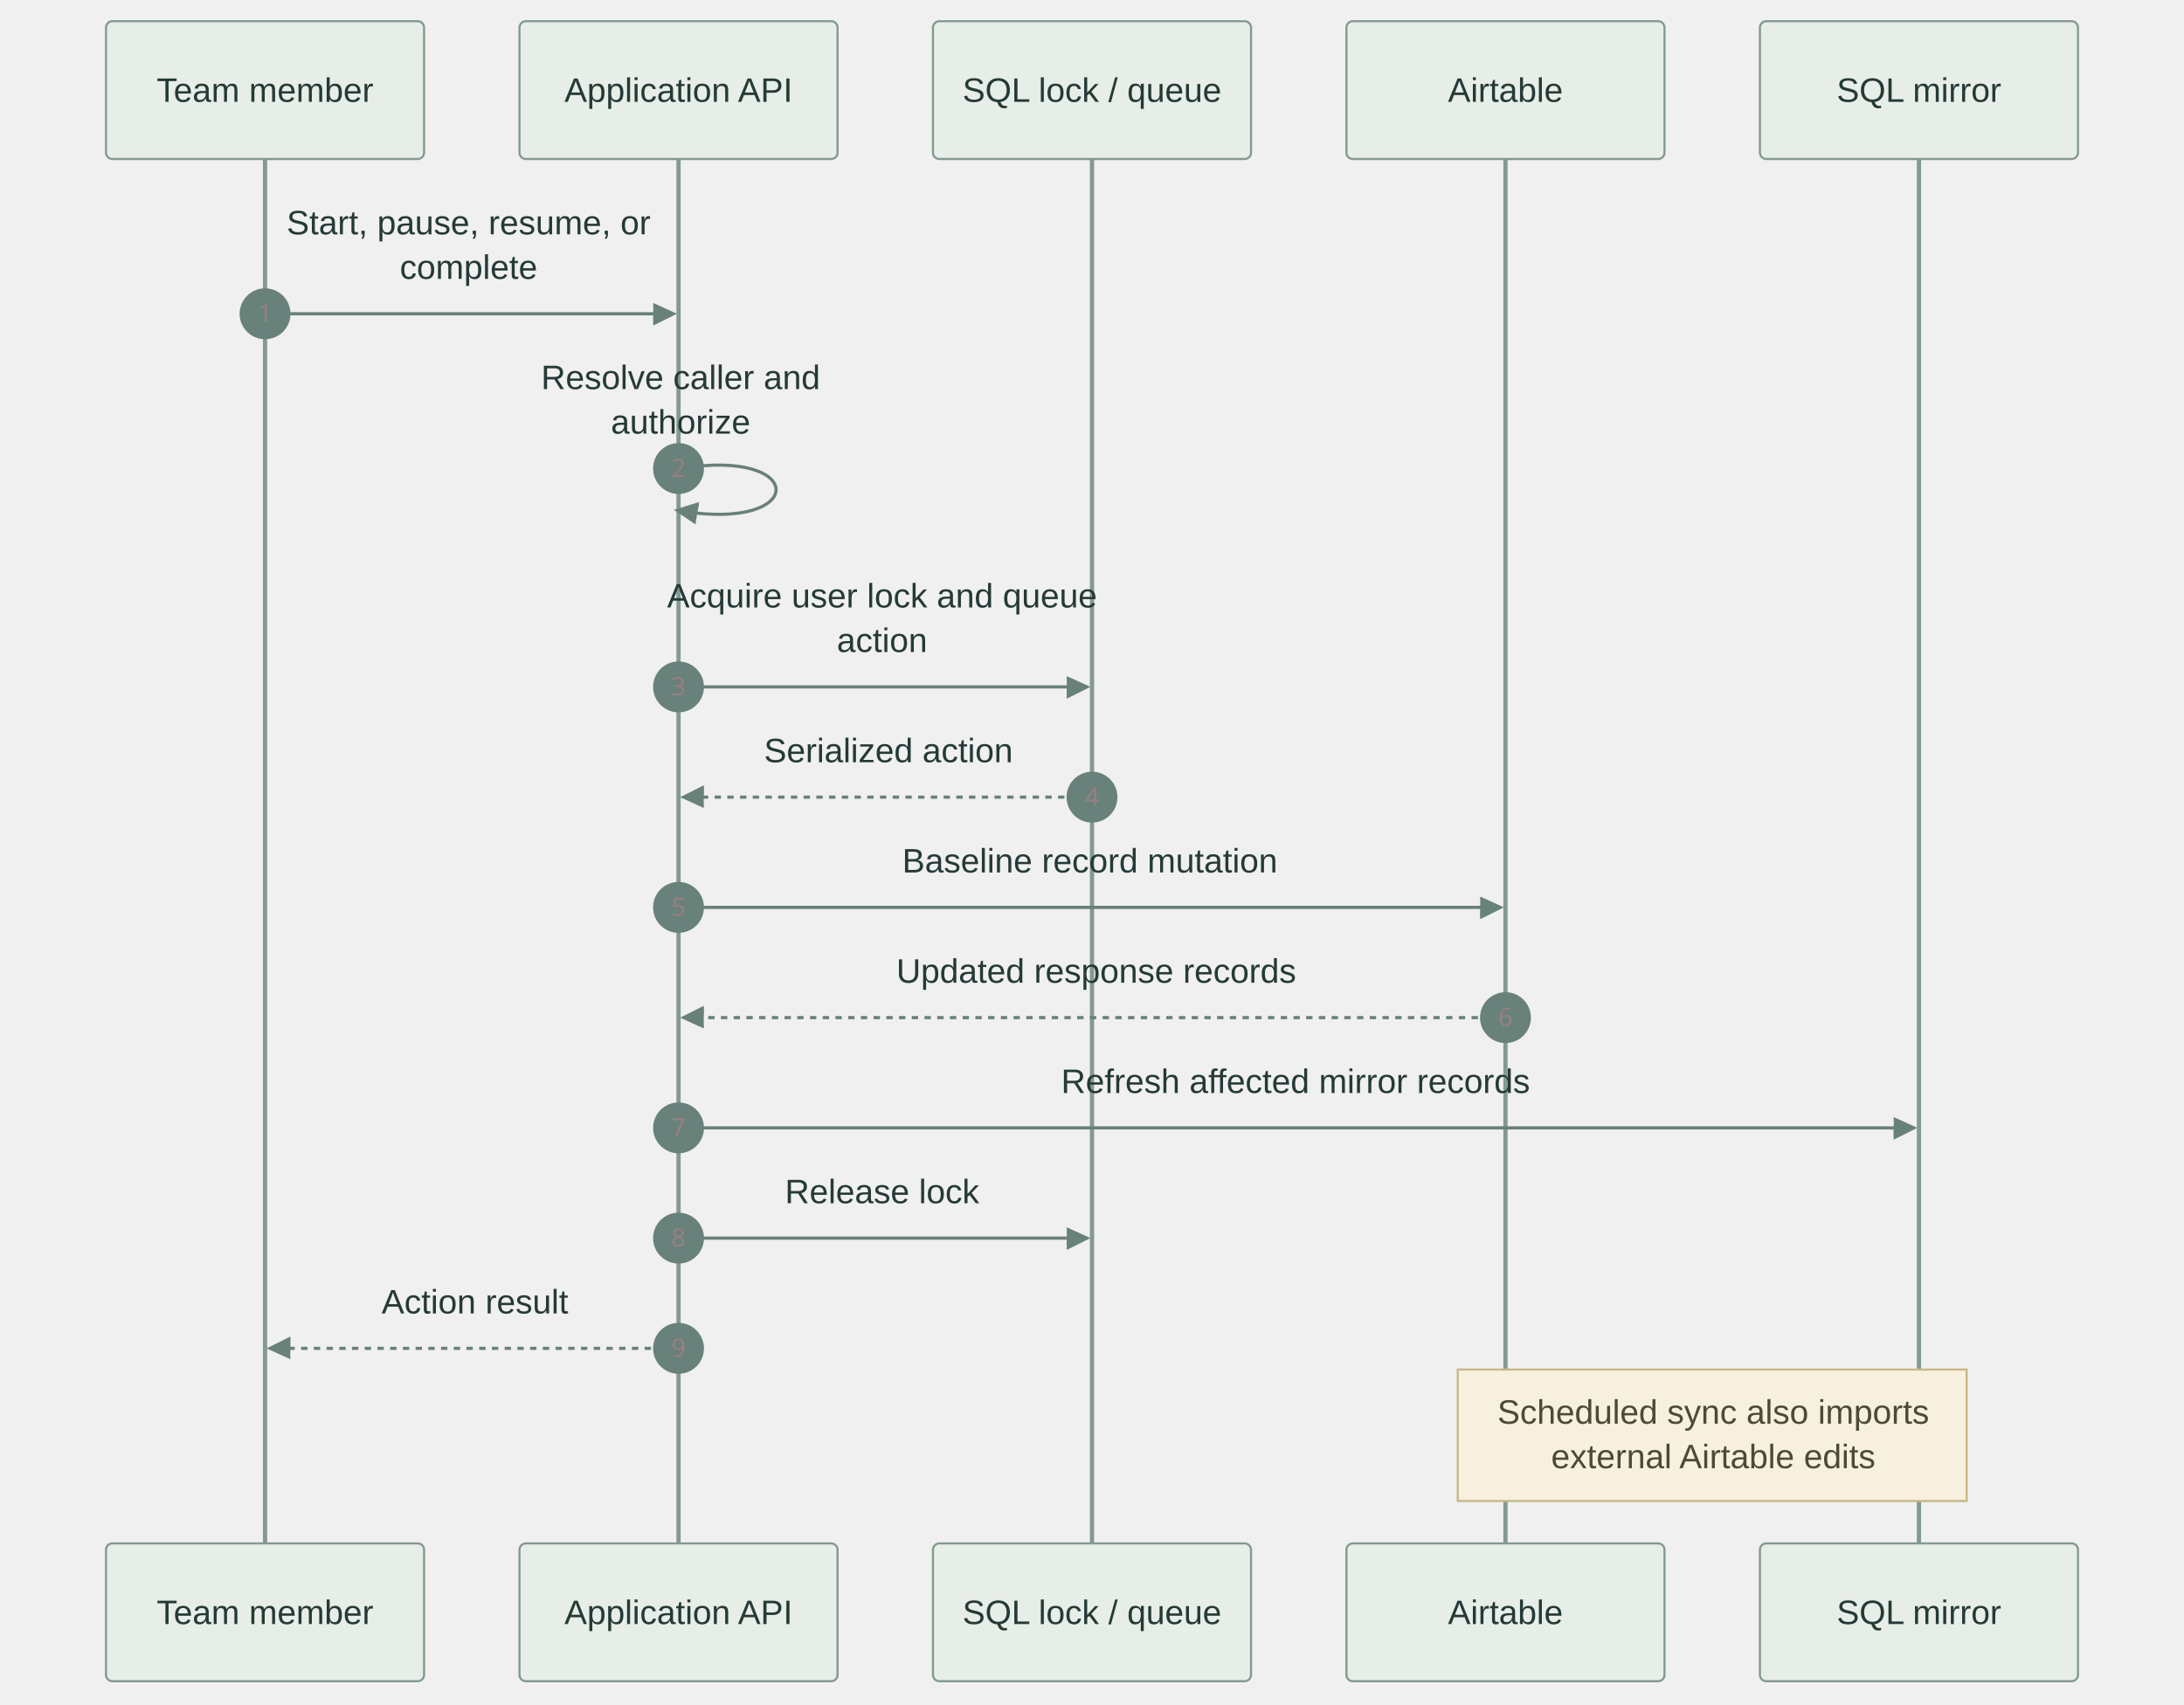
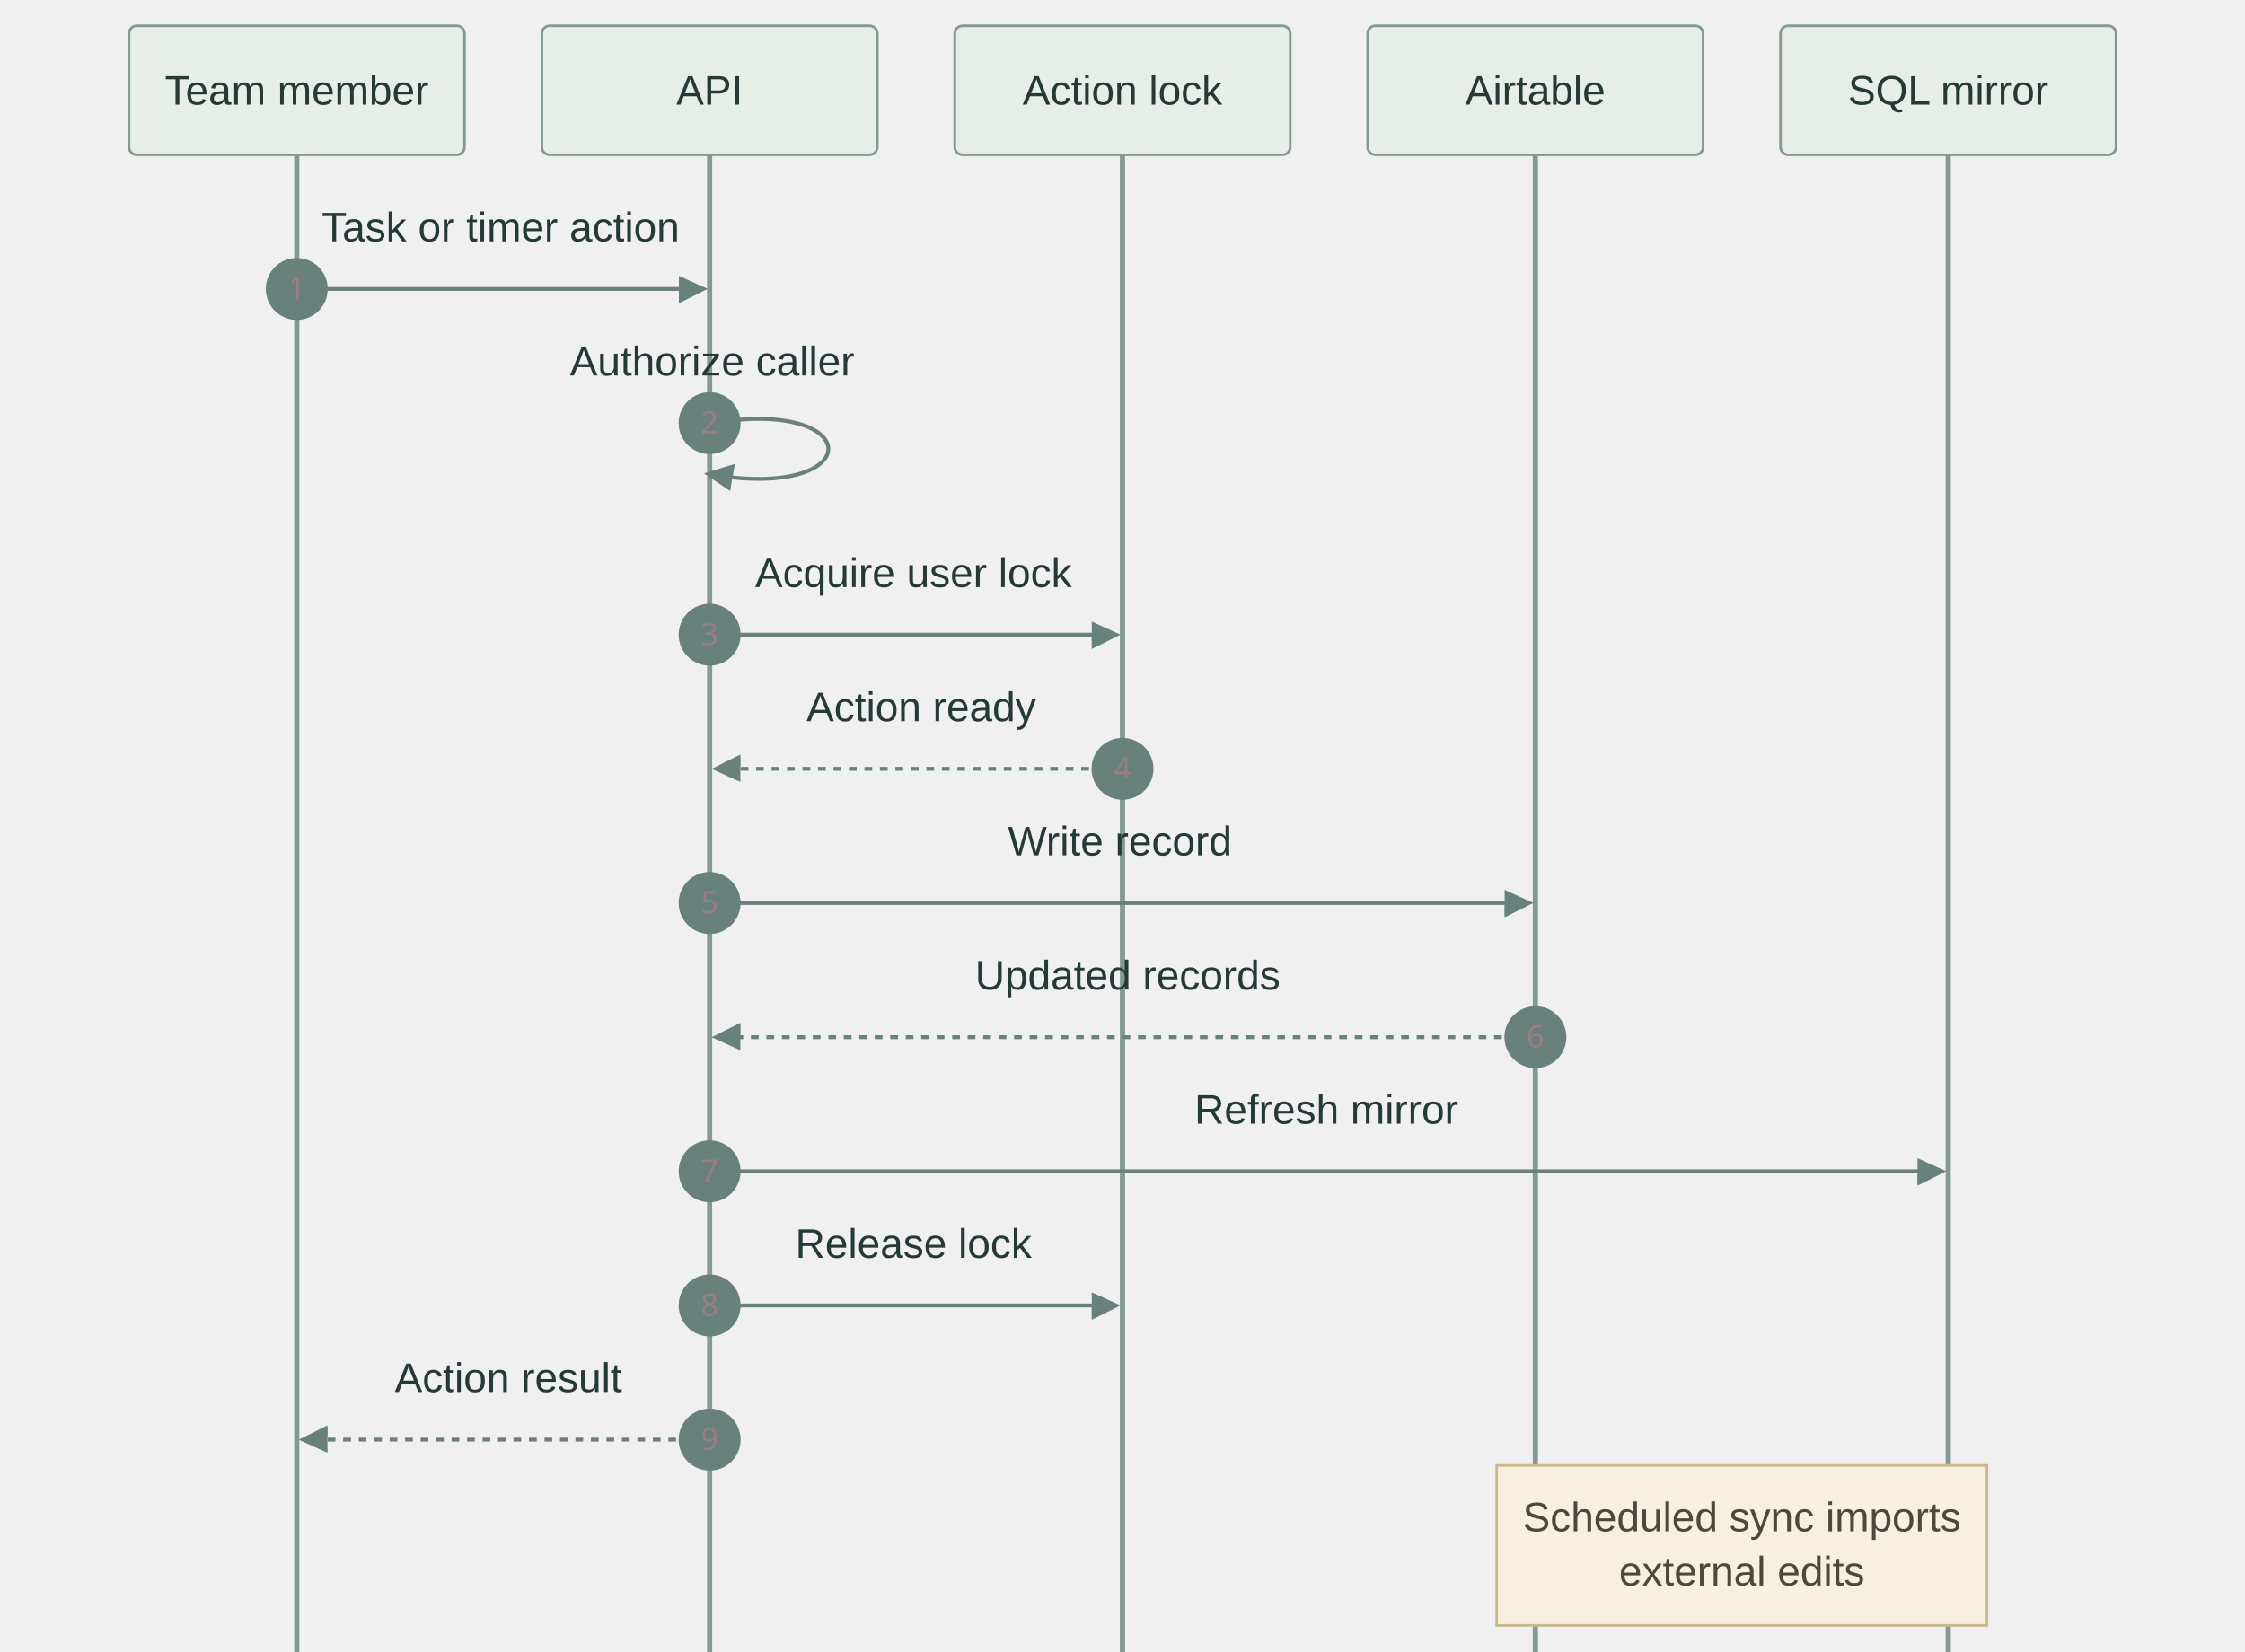
- <svg xmlns="http://www.w3.org/2000/svg" id="my-svg" width="1030" height="804" viewBox="-50 -10 1030 804" role="graphics-document document" aria-roledescription="sequence" style="background-color: transparent;">
+ <svg xmlns="http://www.w3.org/2000/svg" id="my-svg" width="870" height="640" viewBox="-50 -10 870 640" role="graphics-document document" aria-roledescription="sequence" style="background-color: transparent;">
  <g>
-     <rect x="780" y="718" fill="#eaeaea" stroke="#666" width="150" height="65" name="DB" rx="3" ry="3" class="actor actor-bottom" />
-     <text x="855" y="750.5" dominant-baseline="central" alignment-baseline="central" class="actor actor-box" style="text-anchor: middle; font-size: 16px; font-weight: 400; font-family: &quot;Segoe UI&quot;, Arial, sans-serif;">
-       <tspan x="855" dy="0">SQL mirror</tspan>
-     </text>
-   </g>
-   <g>
-     <rect x="585" y="718" fill="#eaeaea" stroke="#666" width="150" height="65" name="AT" rx="3" ry="3" class="actor actor-bottom" />
-     <text x="660" y="750.5" dominant-baseline="central" alignment-baseline="central" class="actor actor-box" style="text-anchor: middle; font-size: 16px; font-weight: 400; font-family: &quot;Segoe UI&quot;, Arial, sans-serif;">
-       <tspan x="660" dy="0">Airtable</tspan>
-     </text>
-   </g>
-   <g>
-     <rect x="390" y="718" fill="#eaeaea" stroke="#666" width="150" height="65" name="Lock" rx="3" ry="3" class="actor actor-bottom" />
-     <text x="465" y="750.5" dominant-baseline="central" alignment-baseline="central" class="actor actor-box" style="text-anchor: middle; font-size: 16px; font-weight: 400; font-family: &quot;Segoe UI&quot;, Arial, sans-serif;">
-       <tspan x="465" dy="0">SQL lock / queue</tspan>
-     </text>
-   </g>
-   <g>
-     <rect x="195" y="718" fill="#eaeaea" stroke="#666" width="150" height="65" name="API" rx="3" ry="3" class="actor actor-bottom" />
-     <text x="270" y="750.5" dominant-baseline="central" alignment-baseline="central" class="actor actor-box" style="text-anchor: middle; font-size: 16px; font-weight: 400; font-family: &quot;Segoe UI&quot;, Arial, sans-serif;">
-       <tspan x="270" dy="0">Application API</tspan>
-     </text>
-   </g>
-   <g>
-     <rect x="0" y="718" fill="#eaeaea" stroke="#666" width="150" height="65" name="User" rx="3" ry="3" class="actor actor-bottom" />
-     <text x="75" y="750.5" dominant-baseline="central" alignment-baseline="central" class="actor actor-box" style="text-anchor: middle; font-size: 16px; font-weight: 400; font-family: &quot;Segoe UI&quot;, Arial, sans-serif;">
-       <tspan x="75" dy="0">Team member</tspan>
-     </text>
-   </g>
-   <g>
-     <line id="actor4" x1="855" y1="65" x2="855" y2="718" class="actor-line 200" stroke-width="0.5px" stroke="#999" name="DB" data-et="life-line" data-id="DB" />
+     <line id="actor4" x1="705" y1="50" x2="705" y2="2000" class="actor-line 200" stroke-width="0.5px" stroke="#999" name="DB" data-et="life-line" data-id="DB" />
    <g id="root-4" data-et="participant" data-type="participant" data-id="DB">
-       <rect x="780" y="0" fill="#eaeaea" stroke="#666" width="150" height="65" name="DB" rx="3" ry="3" class="actor actor-top" />
-       <text x="855" y="32.5" dominant-baseline="central" alignment-baseline="central" class="actor actor-box" style="text-anchor: middle; font-size: 16px; font-weight: 400; font-family: &quot;Segoe UI&quot;, Arial, sans-serif;">
-         <tspan x="855" dy="0">SQL mirror</tspan>
+       <rect x="640" y="0" fill="#eaeaea" stroke="#666" width="130" height="50" name="DB" rx="3" ry="3" class="actor actor-top" />
+       <text x="705" y="25" dominant-baseline="central" alignment-baseline="central" class="actor actor-box" style="text-anchor: middle; font-size: 16px; font-weight: 400; font-family: &quot;Segoe UI&quot;, Arial, sans-serif;">
+         <tspan x="705" dy="0">SQL mirror</tspan>
      </text>
    </g>
  </g>
  <g>
-     <line id="actor3" x1="660" y1="65" x2="660" y2="718" class="actor-line 200" stroke-width="0.5px" stroke="#999" name="AT" data-et="life-line" data-id="AT" />
+     <line id="actor3" x1="545" y1="50" x2="545" y2="2000" class="actor-line 200" stroke-width="0.5px" stroke="#999" name="AT" data-et="life-line" data-id="AT" />
    <g id="root-3" data-et="participant" data-type="participant" data-id="AT">
-       <rect x="585" y="0" fill="#eaeaea" stroke="#666" width="150" height="65" name="AT" rx="3" ry="3" class="actor actor-top" />
-       <text x="660" y="32.5" dominant-baseline="central" alignment-baseline="central" class="actor actor-box" style="text-anchor: middle; font-size: 16px; font-weight: 400; font-family: &quot;Segoe UI&quot;, Arial, sans-serif;">
-         <tspan x="660" dy="0">Airtable</tspan>
+       <rect x="480" y="0" fill="#eaeaea" stroke="#666" width="130" height="50" name="AT" rx="3" ry="3" class="actor actor-top" />
+       <text x="545" y="25" dominant-baseline="central" alignment-baseline="central" class="actor actor-box" style="text-anchor: middle; font-size: 16px; font-weight: 400; font-family: &quot;Segoe UI&quot;, Arial, sans-serif;">
+         <tspan x="545" dy="0">Airtable</tspan>
      </text>
    </g>
  </g>
  <g>
-     <line id="actor2" x1="465" y1="65" x2="465" y2="718" class="actor-line 200" stroke-width="0.5px" stroke="#999" name="Lock" data-et="life-line" data-id="Lock" />
+     <line id="actor2" x1="385" y1="50" x2="385" y2="2000" class="actor-line 200" stroke-width="0.5px" stroke="#999" name="Lock" data-et="life-line" data-id="Lock" />
    <g id="root-2" data-et="participant" data-type="participant" data-id="Lock">
-       <rect x="390" y="0" fill="#eaeaea" stroke="#666" width="150" height="65" name="Lock" rx="3" ry="3" class="actor actor-top" />
-       <text x="465" y="32.5" dominant-baseline="central" alignment-baseline="central" class="actor actor-box" style="text-anchor: middle; font-size: 16px; font-weight: 400; font-family: &quot;Segoe UI&quot;, Arial, sans-serif;">
-         <tspan x="465" dy="0">SQL lock / queue</tspan>
+       <rect x="320" y="0" fill="#eaeaea" stroke="#666" width="130" height="50" name="Lock" rx="3" ry="3" class="actor actor-top" />
+       <text x="385" y="25" dominant-baseline="central" alignment-baseline="central" class="actor actor-box" style="text-anchor: middle; font-size: 16px; font-weight: 400; font-family: &quot;Segoe UI&quot;, Arial, sans-serif;">
+         <tspan x="385" dy="0">Action lock</tspan>
      </text>
    </g>
  </g>
  <g>
-     <line id="actor1" x1="270" y1="65" x2="270" y2="718" class="actor-line 200" stroke-width="0.5px" stroke="#999" name="API" data-et="life-line" data-id="API" />
+     <line id="actor1" x1="225" y1="50" x2="225" y2="2000" class="actor-line 200" stroke-width="0.5px" stroke="#999" name="API" data-et="life-line" data-id="API" />
    <g id="root-1" data-et="participant" data-type="participant" data-id="API">
-       <rect x="195" y="0" fill="#eaeaea" stroke="#666" width="150" height="65" name="API" rx="3" ry="3" class="actor actor-top" />
-       <text x="270" y="32.5" dominant-baseline="central" alignment-baseline="central" class="actor actor-box" style="text-anchor: middle; font-size: 16px; font-weight: 400; font-family: &quot;Segoe UI&quot;, Arial, sans-serif;">
-         <tspan x="270" dy="0">Application API</tspan>
+       <rect x="160" y="0" fill="#eaeaea" stroke="#666" width="130" height="50" name="API" rx="3" ry="3" class="actor actor-top" />
+       <text x="225" y="25" dominant-baseline="central" alignment-baseline="central" class="actor actor-box" style="text-anchor: middle; font-size: 16px; font-weight: 400; font-family: &quot;Segoe UI&quot;, Arial, sans-serif;">
+         <tspan x="225" dy="0">API</tspan>
      </text>
    </g>
  </g>
  <g>
-     <line id="actor0" x1="75" y1="65" x2="75" y2="718" class="actor-line 200" stroke-width="0.5px" stroke="#999" name="User" data-et="life-line" data-id="User" />
+     <line id="actor0" x1="65" y1="50" x2="65" y2="2000" class="actor-line 200" stroke-width="0.5px" stroke="#999" name="User" data-et="life-line" data-id="User" />
    <g id="root-0" data-et="participant" data-type="participant" data-id="User">
-       <rect x="0" y="0" fill="#eaeaea" stroke="#666" width="150" height="65" name="User" rx="3" ry="3" class="actor actor-top" />
-       <text x="75" y="32.5" dominant-baseline="central" alignment-baseline="central" class="actor actor-box" style="text-anchor: middle; font-size: 16px; font-weight: 400; font-family: &quot;Segoe UI&quot;, Arial, sans-serif;">
-         <tspan x="75" dy="0">Team member</tspan>
+       <rect x="0" y="0" fill="#eaeaea" stroke="#666" width="130" height="50" name="User" rx="3" ry="3" class="actor actor-top" />
+       <text x="65" y="25" dominant-baseline="central" alignment-baseline="central" class="actor actor-box" style="text-anchor: middle; font-size: 16px; font-weight: 400; font-family: &quot;Segoe UI&quot;, Arial, sans-serif;">
+         <tspan x="65" dy="0">Team member</tspan>
      </text>
    </g>
  </g>
  <style>#my-svg{font-family:Segoe UI,Arial,sans-serif;font-size:16px;fill:#253a37;}@keyframes edge-animation-frame{from{stroke-dashoffset:0;}}@keyframes dash{to{stroke-dashoffset:0;}}#my-svg .edge-animation-slow{stroke-dasharray:9,5!important;stroke-dashoffset:900;animation:dash 50s linear infinite;stroke-linecap:round;}#my-svg .edge-animation-fast{stroke-dasharray:9,5!important;stroke-dashoffset:900;animation:dash 20s linear infinite;stroke-linecap:round;}#my-svg .error-icon{fill:#ffffff;}#my-svg .error-text{fill:#000000;stroke:#000000;}#my-svg .edge-thickness-normal{stroke-width:1px;}#my-svg .edge-thickness-thick{stroke-width:3.5px;}#my-svg .edge-pattern-solid{stroke-dasharray:0;}#my-svg .edge-thickness-invisible{stroke-width:0;fill:none;}#my-svg .edge-pattern-dashed{stroke-dasharray:3;}#my-svg .edge-pattern-dotted{stroke-dasharray:2;}#my-svg .marker{fill:#68817a;stroke:#68817a;}#my-svg .marker.cross{stroke:#68817a;}#my-svg svg{font-family:Segoe UI,Arial,sans-serif;font-size:16px;}#my-svg p{margin:0;}#my-svg .actor{stroke:#839991;fill:#e7eee7;stroke-width:1;}#my-svg rect.actor.outer-path[data-look="neo"]{filter:drop-shadow( 1px 2px 2px rgba(185,185,185,1));}#my-svg rect.note[data-look="neo"]{stroke:#c9b888;fill:#f8f0de;filter:drop-shadow( 1px 2px 2px rgba(185,185,185,1));}#my-svg text.actor&gt;tspan{fill:#253a37;stroke:none;}#my-svg .actor-line{stroke:#839991;}#my-svg .innerArc{stroke-width:1.5;stroke-dasharray:none;}#my-svg .messageLine0{stroke-width:1.5;stroke-dasharray:none;stroke:#68817a;}#my-svg .messageLine1{stroke-width:1.5;stroke-dasharray:2,2;stroke:#68817a;}#my-svg [id$="-arrowhead"] path{fill:#68817a;stroke:#68817a;}#my-svg .sequenceNumber{fill:#977e85;}#my-svg [id$="-sequencenumber"]{fill:#68817a;}#my-svg [id$="-crosshead"] path{fill:#68817a;stroke:#68817a;}#my-svg .messageText{fill:#253a37;stroke:none;}#my-svg .labelBox{stroke:#839991;fill:#e7eee7;filter:none;}#my-svg .labelText,#my-svg .labelText&gt;tspan{fill:#253a37;stroke:none;}#my-svg .loopText,#my-svg .loopText&gt;tspan{fill:#253a37;stroke:none;}#my-svg .sectionTitle,#my-svg .sectionTitle&gt;tspan{fill:#253a37;stroke:none;}#my-svg .loopLine{stroke-width:2px;stroke-dasharray:2,2;stroke:#839991;fill:#839991;}#my-svg .note{stroke:#c9b888;fill:#f8f0de;}#my-svg .noteText,#my-svg .noteText&gt;tspan{fill:#4d4938;stroke:none;font-weight:normal;}#my-svg .activation0{fill:#f8f0de;stroke:hsl(41.538, 65%, 82.157%);}#my-svg .activation1{fill:#f8f0de;stroke:hsl(41.538, 65%, 82.157%);}#my-svg .activation2{fill:#f8f0de;stroke:hsl(41.538, 65%, 82.157%);}#my-svg .actorPopupMenu{position:absolute;}#my-svg .actorPopupMenuPanel{position:absolute;fill:#e7eee7;box-shadow:0px 8px 16px 0px rgba(0,0,0,0.2);filter:drop-shadow(3px 5px 2px rgb(0 0 0 / 0.4));}#my-svg .actor-man circle,#my-svg line{fill:#e7eee7;stroke-width:2px;}#my-svg g rect.rect{filter:drop-shadow( 1px 2px 2px rgba(185,185,185,1));stroke:#839991;}#my-svg .node .neo-node{stroke:#839991;}#my-svg [data-look="neo"].node rect,#my-svg [data-look="neo"].cluster rect,#my-svg [data-look="neo"].node polygon{stroke:url(#my-svg-gradient);filter:drop-shadow( 1px 2px 2px rgba(185,185,185,1));}#my-svg [data-look="neo"].swimlane.cluster rect{filter:none;}#my-svg [data-look="neo"].node path{stroke:url(#my-svg-gradient);stroke-width:1px;}#my-svg [data-look="neo"].node .outer-path{filter:drop-shadow( 1px 2px 2px rgba(185,185,185,1));}#my-svg [data-look="neo"].node .neo-line path{stroke:#839991;filter:none;}#my-svg [data-look="neo"].node circle{stroke:url(#my-svg-gradient);filter:drop-shadow( 1px 2px 2px rgba(185,185,185,1));}#my-svg [data-look="neo"].node circle .state-start{fill:#000000;}#my-svg [data-look="neo"].icon-shape .icon{fill:url(#my-svg-gradient);filter:drop-shadow( 1px 2px 2px rgba(185,185,185,1));}#my-svg [data-look="neo"].icon-shape .icon-neo path{stroke:url(#my-svg-gradient);filter:drop-shadow( 1px 2px 2px rgba(185,185,185,1));}#my-svg :root{--mermaid-font-family:Segoe UI,Arial,sans-serif;}</style>
  <g />
  <defs>
    <symbol id="my-svg-computer" width="24" height="24">
      <path transform="scale(.5)" d="M2 2v13h20v-13h-20zm18 11h-16v-9h16v9zm-10.228 6l.466-1h3.524l.467 1h-4.457zm14.228 3h-24l2-6h2.104l-1.33 4h18.45l-1.297-4h2.073l2 6zm-5-10h-14v-7h14v7z" />
    </symbol>
  </defs>
  <defs>
    <symbol id="my-svg-database" fill-rule="evenodd" clip-rule="evenodd">
      <path transform="scale(.5)" d="M12.258.001l.256.004.255.005.253.008.251.01.249.012.247.015.246.016.242.019.241.02.239.023.236.024.233.027.231.028.229.031.225.032.223.034.22.036.217.038.214.04.211.041.208.043.205.045.201.046.198.048.194.05.191.051.187.053.183.054.18.056.175.057.172.059.168.06.163.061.16.063.155.064.15.066.074.033.073.033.071.034.07.034.069.035.068.035.067.035.066.035.064.036.064.036.062.036.06.036.06.037.058.037.058.037.055.038.055.038.053.038.052.038.051.039.05.039.048.039.047.039.045.04.044.04.043.04.041.04.04.041.039.041.037.041.036.041.034.041.033.042.032.042.03.042.029.042.027.042.026.043.024.043.023.043.021.043.02.043.018.044.017.043.015.044.013.044.012.044.011.045.009.044.007.045.006.045.004.045.002.045.001.045v17l-.001.045-.002.045-.004.045-.006.045-.007.045-.009.044-.011.045-.012.044-.013.044-.015.044-.017.043-.018.044-.02.043-.021.043-.023.043-.024.043-.026.043-.027.042-.029.042-.03.042-.032.042-.033.042-.034.041-.036.041-.037.041-.039.041-.04.041-.041.04-.043.04-.044.04-.045.04-.047.039-.048.039-.05.039-.051.039-.052.038-.053.038-.055.038-.055.038-.058.037-.058.037-.06.037-.06.036-.062.036-.064.036-.064.036-.066.035-.067.035-.068.035-.069.035-.07.034-.071.034-.073.033-.074.033-.15.066-.155.064-.16.063-.163.061-.168.06-.172.059-.175.057-.18.056-.183.054-.187.053-.191.051-.194.05-.198.048-.201.046-.205.045-.208.043-.211.041-.214.04-.217.038-.22.036-.223.034-.225.032-.229.031-.231.028-.233.027-.236.024-.239.023-.241.02-.242.019-.246.016-.247.015-.249.012-.251.01-.253.008-.255.005-.256.004-.258.001-.258-.001-.256-.004-.255-.005-.253-.008-.251-.01-.249-.012-.247-.015-.245-.016-.243-.019-.241-.02-.238-.023-.236-.024-.234-.027-.231-.028-.228-.031-.226-.032-.223-.034-.22-.036-.217-.038-.214-.04-.211-.041-.208-.043-.204-.045-.201-.046-.198-.048-.195-.05-.19-.051-.187-.053-.184-.054-.179-.056-.176-.057-.172-.059-.167-.06-.164-.061-.159-.063-.155-.064-.151-.066-.074-.033-.072-.033-.072-.034-.07-.034-.069-.035-.068-.035-.067-.035-.066-.035-.064-.036-.063-.036-.062-.036-.061-.036-.06-.037-.058-.037-.057-.037-.056-.038-.055-.038-.053-.038-.052-.038-.051-.039-.049-.039-.049-.039-.046-.039-.046-.04-.044-.04-.043-.04-.041-.04-.04-.041-.039-.041-.037-.041-.036-.041-.034-.041-.033-.042-.032-.042-.03-.042-.029-.042-.027-.042-.026-.043-.024-.043-.023-.043-.021-.043-.02-.043-.018-.044-.017-.043-.015-.044-.013-.044-.012-.044-.011-.045-.009-.044-.007-.045-.006-.045-.004-.045-.002-.045-.001-.045v-17l.001-.045.002-.045.004-.045.006-.045.007-.045.009-.044.011-.045.012-.044.013-.044.015-.044.017-.043.018-.044.02-.043.021-.043.023-.043.024-.043.026-.043.027-.042.029-.042.03-.042.032-.042.033-.042.034-.041.036-.041.037-.041.039-.041.04-.041.041-.04.043-.04.044-.04.046-.04.046-.039.049-.039.049-.039.051-.039.052-.038.053-.038.055-.038.056-.038.057-.037.058-.037.06-.037.061-.036.062-.036.063-.036.064-.036.066-.035.067-.035.068-.035.069-.035.07-.034.072-.034.072-.033.074-.033.151-.066.155-.064.159-.063.164-.061.167-.06.172-.059.176-.057.179-.056.184-.054.187-.053.19-.051.195-.05.198-.048.201-.046.204-.045.208-.043.211-.041.214-.04.217-.038.22-.036.223-.034.226-.032.228-.031.231-.028.234-.027.236-.024.238-.023.241-.02.243-.019.245-.016.247-.015.249-.012.251-.01.253-.008.255-.005.256-.004.258-.001.258.001zm-9.258 20.499v.01l.001.021.003.021.004.022.005.021.006.022.007.022.009.023.01.022.011.023.012.023.013.023.015.023.016.024.017.023.018.024.019.024.021.024.022.025.023.024.024.025.052.049.056.05.061.051.066.051.07.051.075.051.079.052.084.052.088.052.092.052.097.052.102.051.105.052.11.052.114.051.119.051.123.051.127.05.131.05.135.05.139.048.144.049.147.047.152.047.155.047.16.045.163.045.167.043.171.043.176.041.178.041.183.039.187.039.19.037.194.035.197.035.202.033.204.031.209.03.212.029.216.027.219.025.222.024.226.021.23.02.233.018.236.016.24.015.243.012.246.01.249.008.253.005.256.004.259.001.26-.001.257-.004.254-.005.25-.008.247-.011.244-.012.241-.014.237-.016.233-.018.231-.021.226-.021.224-.024.22-.026.216-.027.212-.028.21-.031.205-.031.202-.034.198-.034.194-.036.191-.037.187-.039.183-.04.179-.04.175-.042.172-.043.168-.044.163-.045.16-.046.155-.046.152-.047.148-.048.143-.049.139-.049.136-.05.131-.05.126-.05.123-.051.118-.052.114-.051.11-.052.106-.052.101-.052.096-.052.092-.052.088-.053.083-.051.079-.052.074-.052.07-.051.065-.051.06-.051.056-.05.051-.05.023-.024.023-.025.021-.024.02-.024.019-.024.018-.024.017-.024.015-.023.014-.024.013-.023.012-.023.01-.023.01-.022.008-.022.006-.022.006-.022.004-.022.004-.021.001-.021.001-.021v-4.127l-.077.055-.08.053-.083.054-.085.053-.087.052-.09.052-.093.051-.095.05-.097.05-.1.049-.102.049-.105.048-.106.047-.109.047-.111.046-.114.045-.115.045-.118.044-.12.043-.122.042-.124.042-.126.041-.128.04-.13.04-.132.038-.134.038-.135.037-.138.037-.139.035-.142.035-.143.034-.144.033-.147.032-.148.031-.15.03-.151.03-.153.029-.154.027-.156.027-.158.026-.159.025-.161.024-.162.023-.163.022-.165.021-.166.02-.167.019-.169.018-.169.017-.171.016-.173.015-.173.014-.175.013-.175.012-.177.011-.178.01-.179.008-.179.008-.181.006-.182.005-.182.004-.184.003-.184.002h-.37l-.184-.002-.184-.003-.182-.004-.182-.005-.181-.006-.179-.008-.179-.008-.178-.01-.176-.011-.176-.012-.175-.013-.173-.014-.172-.015-.171-.016-.17-.017-.169-.018-.167-.019-.166-.02-.165-.021-.163-.022-.162-.023-.161-.024-.159-.025-.157-.026-.156-.027-.155-.027-.153-.029-.151-.03-.15-.03-.148-.031-.146-.032-.145-.033-.143-.034-.141-.035-.14-.035-.137-.037-.136-.037-.134-.038-.132-.038-.13-.04-.128-.04-.126-.041-.124-.042-.122-.042-.12-.044-.117-.043-.116-.045-.113-.045-.112-.046-.109-.047-.106-.047-.105-.048-.102-.049-.1-.049-.097-.05-.095-.05-.093-.052-.09-.051-.087-.052-.085-.053-.083-.054-.08-.054-.077-.054v4.127zm0-5.654v.011l.001.021.003.021.004.021.005.022.006.022.007.022.009.022.01.022.011.023.012.023.013.023.015.024.016.023.017.024.018.024.019.024.021.024.022.024.023.025.024.024.052.05.056.05.061.05.066.051.07.051.075.052.079.051.084.052.088.052.092.052.097.052.102.052.105.052.11.051.114.051.119.052.123.05.127.051.131.05.135.049.139.049.144.048.147.048.152.047.155.046.16.045.163.045.167.044.171.042.176.042.178.04.183.04.187.038.19.037.194.036.197.034.202.033.204.032.209.03.212.028.216.027.219.025.222.024.226.022.23.02.233.018.236.016.24.014.243.012.246.01.249.008.253.006.256.003.259.001.26-.001.257-.003.254-.006.25-.008.247-.01.244-.012.241-.015.237-.016.233-.018.231-.02.226-.022.224-.024.22-.025.216-.027.212-.029.21-.03.205-.032.202-.033.198-.035.194-.036.191-.037.187-.039.183-.039.179-.041.175-.042.172-.043.168-.044.163-.045.16-.045.155-.047.152-.047.148-.048.143-.048.139-.05.136-.049.131-.05.126-.051.123-.051.118-.051.114-.052.11-.052.106-.052.101-.052.096-.052.092-.052.088-.052.083-.052.079-.052.074-.051.07-.052.065-.051.06-.05.056-.051.051-.049.023-.025.023-.024.021-.025.02-.024.019-.024.018-.024.017-.024.015-.023.014-.023.013-.024.012-.022.01-.023.01-.023.008-.022.006-.022.006-.022.004-.021.004-.022.001-.021.001-.021v-4.139l-.077.054-.08.054-.083.054-.085.052-.087.053-.09.051-.093.051-.095.051-.097.05-.1.049-.102.049-.105.048-.106.047-.109.047-.111.046-.114.045-.115.044-.118.044-.12.044-.122.042-.124.042-.126.041-.128.04-.13.039-.132.039-.134.038-.135.037-.138.036-.139.036-.142.035-.143.033-.144.033-.147.033-.148.031-.15.03-.151.03-.153.028-.154.028-.156.027-.158.026-.159.025-.161.024-.162.023-.163.022-.165.021-.166.02-.167.019-.169.018-.169.017-.171.016-.173.015-.173.014-.175.013-.175.012-.177.011-.178.009-.179.009-.179.007-.181.007-.182.005-.182.004-.184.003-.184.002h-.37l-.184-.002-.184-.003-.182-.004-.182-.005-.181-.007-.179-.007-.179-.009-.178-.009-.176-.011-.176-.012-.175-.013-.173-.014-.172-.015-.171-.016-.17-.017-.169-.018-.167-.019-.166-.02-.165-.021-.163-.022-.162-.023-.161-.024-.159-.025-.157-.026-.156-.027-.155-.028-.153-.028-.151-.03-.15-.03-.148-.031-.146-.033-.145-.033-.143-.033-.141-.035-.14-.036-.137-.036-.136-.037-.134-.038-.132-.039-.13-.039-.128-.04-.126-.041-.124-.042-.122-.043-.12-.043-.117-.044-.116-.044-.113-.046-.112-.046-.109-.046-.106-.047-.105-.048-.102-.049-.1-.049-.097-.05-.095-.051-.093-.051-.09-.051-.087-.053-.085-.052-.083-.054-.08-.054-.077-.054v4.139zm0-5.666v.011l.001.02.003.022.004.021.005.022.006.021.007.022.009.023.01.022.011.023.012.023.013.023.015.023.016.024.017.024.018.023.019.024.021.025.022.024.023.024.024.025.052.05.056.05.061.05.066.051.07.051.075.052.079.051.084.052.088.052.092.052.097.052.102.052.105.051.11.052.114.051.119.051.123.051.127.05.131.05.135.05.139.049.144.048.147.048.152.047.155.046.16.045.163.045.167.043.171.043.176.042.178.04.183.04.187.038.19.037.194.036.197.034.202.033.204.032.209.03.212.028.216.027.219.025.222.024.226.021.23.02.233.018.236.017.24.014.243.012.246.01.249.008.253.006.256.003.259.001.26-.001.257-.003.254-.006.25-.008.247-.01.244-.013.241-.014.237-.016.233-.018.231-.02.226-.022.224-.024.22-.025.216-.027.212-.029.21-.03.205-.032.202-.033.198-.035.194-.036.191-.037.187-.039.183-.039.179-.041.175-.042.172-.043.168-.044.163-.045.16-.045.155-.047.152-.047.148-.048.143-.049.139-.049.136-.049.131-.051.126-.05.123-.051.118-.052.114-.051.11-.052.106-.052.101-.052.096-.052.092-.052.088-.052.083-.052.079-.052.074-.052.07-.051.065-.051.06-.051.056-.05.051-.049.023-.025.023-.025.021-.024.02-.024.019-.024.018-.024.017-.024.015-.023.014-.024.013-.023.012-.023.01-.022.01-.023.008-.022.006-.022.006-.022.004-.022.004-.021.001-.021.001-.021v-4.153l-.077.054-.08.054-.083.053-.085.053-.087.053-.09.051-.093.051-.095.051-.097.05-.1.049-.102.048-.105.048-.106.048-.109.046-.111.046-.114.046-.115.044-.118.044-.12.043-.122.043-.124.042-.126.041-.128.04-.13.039-.132.039-.134.038-.135.037-.138.036-.139.036-.142.034-.143.034-.144.033-.147.032-.148.032-.15.03-.151.03-.153.028-.154.028-.156.027-.158.026-.159.024-.161.024-.162.023-.163.023-.165.021-.166.02-.167.019-.169.018-.169.017-.171.016-.173.015-.173.014-.175.013-.175.012-.177.01-.178.01-.179.009-.179.007-.181.006-.182.006-.182.004-.184.003-.184.001-.185.001-.185-.001-.184-.001-.184-.003-.182-.004-.182-.006-.181-.006-.179-.007-.179-.009-.178-.01-.176-.01-.176-.012-.175-.013-.173-.014-.172-.015-.171-.016-.17-.017-.169-.018-.167-.019-.166-.02-.165-.021-.163-.023-.162-.023-.161-.024-.159-.024-.157-.026-.156-.027-.155-.028-.153-.028-.151-.03-.15-.03-.148-.032-.146-.032-.145-.033-.143-.034-.141-.034-.14-.036-.137-.036-.136-.037-.134-.038-.132-.039-.13-.039-.128-.041-.126-.041-.124-.041-.122-.043-.12-.043-.117-.044-.116-.044-.113-.046-.112-.046-.109-.046-.106-.048-.105-.048-.102-.048-.1-.05-.097-.049-.095-.051-.093-.051-.09-.052-.087-.052-.085-.053-.083-.053-.08-.054-.077-.054v4.153zm8.74-8.179l-.257.004-.254.005-.25.008-.247.011-.244.012-.241.014-.237.016-.233.018-.231.021-.226.022-.224.023-.22.026-.216.027-.212.028-.21.031-.205.032-.202.033-.198.034-.194.036-.191.038-.187.038-.183.04-.179.041-.175.042-.172.043-.168.043-.163.045-.16.046-.155.046-.152.048-.148.048-.143.048-.139.049-.136.05-.131.05-.126.051-.123.051-.118.051-.114.052-.11.052-.106.052-.101.052-.096.052-.092.052-.088.052-.083.052-.079.052-.074.051-.07.052-.065.051-.06.05-.056.05-.051.05-.023.025-.023.024-.021.024-.02.025-.019.024-.018.024-.017.023-.015.024-.014.023-.013.023-.012.023-.01.023-.01.022-.008.022-.006.023-.006.021-.004.022-.004.021-.001.021-.001.021.001.021.001.021.004.021.004.022.006.021.006.023.008.022.01.022.01.023.012.023.013.023.014.023.015.024.017.023.018.024.019.024.02.025.021.024.023.024.023.025.051.05.056.05.06.05.065.051.07.052.074.051.079.052.083.052.088.052.092.052.096.052.101.052.106.052.11.052.114.052.118.051.123.051.126.051.131.05.136.05.139.049.143.048.148.048.152.048.155.046.16.046.163.045.168.043.172.043.175.042.179.041.183.04.187.038.191.038.194.036.198.034.202.033.205.032.21.031.212.028.216.027.22.026.224.023.226.022.231.021.233.018.237.016.241.014.244.012.247.011.25.008.254.005.257.004.26.001.26-.001.257-.004.254-.005.25-.008.247-.011.244-.012.241-.014.237-.016.233-.018.231-.021.226-.022.224-.023.22-.026.216-.027.212-.028.21-.031.205-.032.202-.033.198-.034.194-.036.191-.038.187-.038.183-.04.179-.041.175-.042.172-.043.168-.043.163-.045.16-.046.155-.046.152-.048.148-.048.143-.048.139-.049.136-.05.131-.05.126-.051.123-.051.118-.051.114-.052.11-.052.106-.052.101-.052.096-.052.092-.052.088-.052.083-.052.079-.052.074-.051.07-.052.065-.051.06-.05.056-.05.051-.05.023-.025.023-.024.021-.024.02-.025.019-.024.018-.024.017-.023.015-.024.014-.023.013-.023.012-.023.01-.023.01-.022.008-.022.006-.023.006-.021.004-.022.004-.021.001-.021.001-.021-.001-.021-.001-.021-.004-.021-.004-.022-.006-.021-.006-.023-.008-.022-.01-.022-.01-.023-.012-.023-.013-.023-.014-.023-.015-.024-.017-.023-.018-.024-.019-.024-.02-.025-.021-.024-.023-.024-.023-.025-.051-.05-.056-.05-.06-.05-.065-.051-.07-.052-.074-.051-.079-.052-.083-.052-.088-.052-.092-.052-.096-.052-.101-.052-.106-.052-.11-.052-.114-.052-.118-.051-.123-.051-.126-.051-.131-.05-.136-.05-.139-.049-.143-.048-.148-.048-.152-.048-.155-.046-.16-.046-.163-.045-.168-.043-.172-.043-.175-.042-.179-.041-.183-.04-.187-.038-.191-.038-.194-.036-.198-.034-.202-.033-.205-.032-.21-.031-.212-.028-.216-.027-.22-.026-.224-.023-.226-.022-.231-.021-.233-.018-.237-.016-.241-.014-.244-.012-.247-.011-.25-.008-.254-.005-.257-.004-.26-.001-.26.001z" />
    </symbol>
  </defs>
  <defs>
    <symbol id="my-svg-clock" width="24" height="24">
      <path transform="scale(.5)" d="M12 2c5.514 0 10 4.486 10 10s-4.486 10-10 10-10-4.486-10-10 4.486-10 10-10zm0-2c-6.627 0-12 5.373-12 12s5.373 12 12 12 12-5.373 12-12-5.373-12-12-12zm5.848 12.459c.202.038.202.333.001.372-1.907.361-6.045 1.111-6.547 1.111-.719 0-1.301-.582-1.301-1.301 0-.512.77-5.447 1.125-7.445.034-.192.312-.181.343.014l.985 6.238 5.394 1.011z" />
    </symbol>
  </defs>
  <defs>
    <marker id="my-svg-arrowhead" refX="7.9" refY="5" markerUnits="userSpaceOnUse" markerWidth="12" markerHeight="12" orient="auto-start-reverse">
      <path d="M -1 0 L 10 5 L 0 10 z" />
    </marker>
  </defs>
  <defs>
    <marker id="my-svg-crosshead" markerWidth="15" markerHeight="8" orient="auto" refX="4" refY="4.5">
      <path fill="none" stroke="#000000" stroke-width="1pt" d="M 1,2 L 6,7 M 6,2 L 1,7" style="stroke-dasharray: 0, 0;" />
    </marker>
  </defs>
  <defs>
    <marker id="my-svg-filled-head" refX="15.5" refY="7" markerWidth="20" markerHeight="28" orient="auto">
      <path d="M 18,7 L9,13 L14,7 L9,1 Z" />
    </marker>
  </defs>
  <defs>
    <marker id="my-svg-sequencenumber" refX="15" refY="15" markerWidth="60" markerHeight="40" orient="auto">
      <circle cx="15" cy="15" r="6" />
    </marker>
  </defs>
  <defs>
    <marker id="my-svg-solidTopArrowHead" refX="7.9" refY="7.25" markerUnits="userSpaceOnUse" markerWidth="12" markerHeight="12" orient="auto-start-reverse">
      <path d="M 0 0 L 10 8 L 0 8 z" />
    </marker>
  </defs>
  <defs>
    <marker id="my-svg-solidBottomArrowHead" refX="7.9" refY="0.75" markerUnits="userSpaceOnUse" markerWidth="12" markerHeight="12" orient="auto-start-reverse">
      <path d="M 0 0 L 10 0 L 0 8 z" />
    </marker>
  </defs>
  <defs>
    <marker id="my-svg-stickTopArrowHead" refX="7.5" refY="7" markerUnits="userSpaceOnUse" markerWidth="12" markerHeight="12" orient="auto-start-reverse">
      <path d="M 0 0 L 7 7" stroke="black" stroke-width="1.5" fill="none" />
    </marker>
  </defs>
  <defs>
    <marker id="my-svg-stickBottomArrowHead" refX="7.5" refY="0" markerUnits="userSpaceOnUse" markerWidth="12" markerHeight="12" orient="auto-start-reverse">
      <path d="M 0 7 L 7 0" stroke="black" stroke-width="1.5" fill="none" />
    </marker>
  </defs>
  <g data-et="note" data-id="i10">
-     <rect x="637.5" y="636" fill="#EDF2AE" stroke="#666" width="240" height="62" class="note" />
-     <text x="758" y="641" text-anchor="middle" dominant-baseline="middle" alignment-baseline="middle" class="noteText" dy="1em" style="font-family: &quot;Segoe UI&quot;, Arial, sans-serif; font-size: 16px; font-weight: 400;">
-       <tspan x="758">Scheduled sync also imports</tspan>
+     <rect x="530" y="558" fill="#EDF2AE" stroke="#666" width="190" height="62" class="note" />
+     <text x="625" y="563" text-anchor="middle" dominant-baseline="middle" alignment-baseline="middle" class="noteText" dy="1em" style="font-family: &quot;Segoe UI&quot;, Arial, sans-serif; font-size: 16px; font-weight: 400;">
+       <tspan x="625">Scheduled sync imports</tspan>
    </text>
-     <text x="758" y="662" text-anchor="middle" dominant-baseline="middle" alignment-baseline="middle" class="noteText" dy="1em" style="font-family: &quot;Segoe UI&quot;, Arial, sans-serif; font-size: 16px; font-weight: 400;">
-       <tspan x="758">external Airtable edits</tspan>
+     <text x="625" y="584" text-anchor="middle" dominant-baseline="middle" alignment-baseline="middle" class="noteText" dy="1em" style="font-family: &quot;Segoe UI&quot;, Arial, sans-serif; font-size: 16px; font-weight: 400;">
+       <tspan x="625">external edits</tspan>
    </text>
  </g>
-   <text x="171" y="80" text-anchor="middle" dominant-baseline="middle" alignment-baseline="middle" class="messageText" dy="1em" style="font-family: &quot;Segoe UI&quot;, Arial, sans-serif; font-size: 16px; font-weight: 400;">Start, pause, resume, or</text>
-   <text x="171" y="101" text-anchor="middle" dominant-baseline="middle" alignment-baseline="middle" class="messageText" dy="1em" style="font-family: &quot;Segoe UI&quot;, Arial, sans-serif; font-size: 16px; font-weight: 400;">complete</text>
-   <line x1="82" y1="138" x2="266" y2="138" class="messageLine0" data-et="message" data-id="i1" data-from="User" data-to="API" stroke-width="2" stroke="none" marker-end="url(#my-svg-arrowhead)" style="fill: none;" />
-   <line x1="75" y1="138" x2="75" y2="138" stroke-width="0" marker-start="url(#my-svg-sequencenumber)" />
-   <text x="75" y="142" font-family="sans-serif" font-size="12px" text-anchor="middle" class="sequenceNumber">1</text>
-   <text x="271" y="153" text-anchor="middle" dominant-baseline="middle" alignment-baseline="middle" class="messageText" dy="1em" style="font-family: &quot;Segoe UI&quot;, Arial, sans-serif; font-size: 16px; font-weight: 400;">Resolve caller and</text>
-   <text x="271" y="174" text-anchor="middle" dominant-baseline="middle" alignment-baseline="middle" class="messageText" dy="1em" style="font-family: &quot;Segoe UI&quot;, Arial, sans-serif; font-size: 16px; font-weight: 400;">authorize</text>
-   <path d="M 271,211 C 331,201 331,241 271,231" class="messageLine0" data-et="message" data-id="i2" data-from="API" data-to="API" stroke-width="2" stroke="none" marker-end="url(#my-svg-arrowhead)" x1="277" style="fill: none;" />
-   <line x1="270" y1="211" x2="270" y2="211" stroke-width="0" marker-start="url(#my-svg-sequencenumber)" />
-   <text x="270" y="215" font-family="sans-serif" font-size="12px" text-anchor="middle" class="sequenceNumber">2</text>
-   <text x="366" y="256" text-anchor="middle" dominant-baseline="middle" alignment-baseline="middle" class="messageText" dy="1em" style="font-family: &quot;Segoe UI&quot;, Arial, sans-serif; font-size: 16px; font-weight: 400;">Acquire user lock and queue</text>
-   <text x="366" y="277" text-anchor="middle" dominant-baseline="middle" alignment-baseline="middle" class="messageText" dy="1em" style="font-family: &quot;Segoe UI&quot;, Arial, sans-serif; font-size: 16px; font-weight: 400;">action</text>
-   <line x1="277" y1="314" x2="461" y2="314" class="messageLine0" data-et="message" data-id="i3" data-from="API" data-to="Lock" stroke-width="2" stroke="none" marker-end="url(#my-svg-arrowhead)" style="fill: none;" />
-   <line x1="270" y1="314" x2="270" y2="314" stroke-width="0" marker-start="url(#my-svg-sequencenumber)" />
-   <text x="270" y="318" font-family="sans-serif" font-size="12px" text-anchor="middle" class="sequenceNumber">3</text>
-   <text x="369" y="329" text-anchor="middle" dominant-baseline="middle" alignment-baseline="middle" class="messageText" dy="1em" style="font-family: &quot;Segoe UI&quot;, Arial, sans-serif; font-size: 16px; font-weight: 400;">Serialized action</text>
-   <line x1="470" y1="366" x2="274" y2="366" class="messageLine1" data-et="message" data-id="i4" data-from="Lock" data-to="API" stroke-width="2" stroke="none" marker-end="url(#my-svg-arrowhead)" style="stroke-dasharray: 3, 3; fill: none;" />
-   <line x1="465" y1="366" x2="465" y2="366" stroke-width="0" marker-start="url(#my-svg-sequencenumber)" />
-   <text x="465" y="370" font-family="sans-serif" font-size="12px" text-anchor="middle" class="sequenceNumber">4</text>
-   <text x="464" y="381" text-anchor="middle" dominant-baseline="middle" alignment-baseline="middle" class="messageText" dy="1em" style="font-family: &quot;Segoe UI&quot;, Arial, sans-serif; font-size: 16px; font-weight: 400;">Baseline record mutation</text>
-   <line x1="277" y1="418" x2="656" y2="418" class="messageLine0" data-et="message" data-id="i5" data-from="API" data-to="AT" stroke-width="2" stroke="none" marker-end="url(#my-svg-arrowhead)" style="fill: none;" />
-   <line x1="270" y1="418" x2="270" y2="418" stroke-width="0" marker-start="url(#my-svg-sequencenumber)" />
-   <text x="270" y="422" font-family="sans-serif" font-size="12px" text-anchor="middle" class="sequenceNumber">5</text>
-   <text x="467" y="433" text-anchor="middle" dominant-baseline="middle" alignment-baseline="middle" class="messageText" dy="1em" style="font-family: &quot;Segoe UI&quot;, Arial, sans-serif; font-size: 16px; font-weight: 400;">Updated response records</text>
-   <line x1="665" y1="470" x2="274" y2="470" class="messageLine1" data-et="message" data-id="i6" data-from="AT" data-to="API" stroke-width="2" stroke="none" marker-end="url(#my-svg-arrowhead)" style="stroke-dasharray: 3, 3; fill: none;" />
-   <line x1="660" y1="470" x2="660" y2="470" stroke-width="0" marker-start="url(#my-svg-sequencenumber)" />
-   <text x="660" y="474" font-family="sans-serif" font-size="12px" text-anchor="middle" class="sequenceNumber">6</text>
-   <text x="561" y="485" text-anchor="middle" dominant-baseline="middle" alignment-baseline="middle" class="messageText" dy="1em" style="font-family: &quot;Segoe UI&quot;, Arial, sans-serif; font-size: 16px; font-weight: 400;">Refresh affected mirror records</text>
-   <line x1="277" y1="522" x2="851" y2="522" class="messageLine0" data-et="message" data-id="i7" data-from="API" data-to="DB" stroke-width="2" stroke="none" marker-end="url(#my-svg-arrowhead)" style="fill: none;" />
-   <line x1="270" y1="522" x2="270" y2="522" stroke-width="0" marker-start="url(#my-svg-sequencenumber)" />
-   <text x="270" y="526" font-family="sans-serif" font-size="12px" text-anchor="middle" class="sequenceNumber">7</text>
-   <text x="366" y="537" text-anchor="middle" dominant-baseline="middle" alignment-baseline="middle" class="messageText" dy="1em" style="font-family: &quot;Segoe UI&quot;, Arial, sans-serif; font-size: 16px; font-weight: 400;">Release lock</text>
-   <line x1="277" y1="574" x2="461" y2="574" class="messageLine0" data-et="message" data-id="i8" data-from="API" data-to="Lock" stroke-width="2" stroke="none" marker-end="url(#my-svg-arrowhead)" style="fill: none;" />
-   <line x1="270" y1="574" x2="270" y2="574" stroke-width="0" marker-start="url(#my-svg-sequencenumber)" />
-   <text x="270" y="578" font-family="sans-serif" font-size="12px" text-anchor="middle" class="sequenceNumber">8</text>
-   <text x="174" y="589" text-anchor="middle" dominant-baseline="middle" alignment-baseline="middle" class="messageText" dy="1em" style="font-family: &quot;Segoe UI&quot;, Arial, sans-serif; font-size: 16px; font-weight: 400;">Action result</text>
-   <line x1="275" y1="626" x2="79" y2="626" class="messageLine1" data-et="message" data-id="i9" data-from="API" data-to="User" stroke-width="2" stroke="none" marker-end="url(#my-svg-arrowhead)" style="stroke-dasharray: 3, 3; fill: none;" />
-   <line x1="270" y1="626" x2="270" y2="626" stroke-width="0" marker-start="url(#my-svg-sequencenumber)" />
-   <text x="270" y="630" font-family="sans-serif" font-size="12px" text-anchor="middle" class="sequenceNumber">9</text>
+   <text x="144" y="63" text-anchor="middle" dominant-baseline="middle" alignment-baseline="middle" class="messageText" dy="1em" style="font-family: &quot;Segoe UI&quot;, Arial, sans-serif; font-size: 16px; font-weight: 400;">Task or timer action</text>
+   <line x1="72" y1="102" x2="221" y2="102" class="messageLine0" data-et="message" data-id="i1" data-from="User" data-to="API" stroke-width="2" stroke="none" marker-end="url(#my-svg-arrowhead)" style="fill: none;" />
+   <line x1="65" y1="102" x2="65" y2="102" stroke-width="0" marker-start="url(#my-svg-sequencenumber)" />
+   <text x="65" y="106" font-family="sans-serif" font-size="12px" text-anchor="middle" class="sequenceNumber">1</text>
+   <text x="226" y="115" text-anchor="middle" dominant-baseline="middle" alignment-baseline="middle" class="messageText" dy="1em" style="font-family: &quot;Segoe UI&quot;, Arial, sans-serif; font-size: 16px; font-weight: 400;">Authorize caller</text>
+   <path d="M 226,154 C 286,144 286,184 226,174" class="messageLine0" data-et="message" data-id="i2" data-from="API" data-to="API" stroke-width="2" stroke="none" marker-end="url(#my-svg-arrowhead)" x1="232" style="fill: none;" />
+   <line x1="225" y1="154" x2="225" y2="154" stroke-width="0" marker-start="url(#my-svg-sequencenumber)" />
+   <text x="225" y="158" font-family="sans-serif" font-size="12px" text-anchor="middle" class="sequenceNumber">2</text>
+   <text x="304" y="197" text-anchor="middle" dominant-baseline="middle" alignment-baseline="middle" class="messageText" dy="1em" style="font-family: &quot;Segoe UI&quot;, Arial, sans-serif; font-size: 16px; font-weight: 400;">Acquire user lock</text>
+   <line x1="232" y1="236" x2="381" y2="236" class="messageLine0" data-et="message" data-id="i3" data-from="API" data-to="Lock" stroke-width="2" stroke="none" marker-end="url(#my-svg-arrowhead)" style="fill: none;" />
+   <line x1="225" y1="236" x2="225" y2="236" stroke-width="0" marker-start="url(#my-svg-sequencenumber)" />
+   <text x="225" y="240" font-family="sans-serif" font-size="12px" text-anchor="middle" class="sequenceNumber">3</text>
+   <text x="307" y="249" text-anchor="middle" dominant-baseline="middle" alignment-baseline="middle" class="messageText" dy="1em" style="font-family: &quot;Segoe UI&quot;, Arial, sans-serif; font-size: 16px; font-weight: 400;">Action ready</text>
+   <line x1="390" y1="288" x2="229" y2="288" class="messageLine1" data-et="message" data-id="i4" data-from="Lock" data-to="API" stroke-width="2" stroke="none" marker-end="url(#my-svg-arrowhead)" style="stroke-dasharray: 3, 3; fill: none;" />
+   <line x1="385" y1="288" x2="385" y2="288" stroke-width="0" marker-start="url(#my-svg-sequencenumber)" />
+   <text x="385" y="292" font-family="sans-serif" font-size="12px" text-anchor="middle" class="sequenceNumber">4</text>
+   <text x="384" y="301" text-anchor="middle" dominant-baseline="middle" alignment-baseline="middle" class="messageText" dy="1em" style="font-family: &quot;Segoe UI&quot;, Arial, sans-serif; font-size: 16px; font-weight: 400;">Write record</text>
+   <line x1="232" y1="340" x2="541" y2="340" class="messageLine0" data-et="message" data-id="i5" data-from="API" data-to="AT" stroke-width="2" stroke="none" marker-end="url(#my-svg-arrowhead)" style="fill: none;" />
+   <line x1="225" y1="340" x2="225" y2="340" stroke-width="0" marker-start="url(#my-svg-sequencenumber)" />
+   <text x="225" y="344" font-family="sans-serif" font-size="12px" text-anchor="middle" class="sequenceNumber">5</text>
+   <text x="387" y="353" text-anchor="middle" dominant-baseline="middle" alignment-baseline="middle" class="messageText" dy="1em" style="font-family: &quot;Segoe UI&quot;, Arial, sans-serif; font-size: 16px; font-weight: 400;">Updated records</text>
+   <line x1="550" y1="392" x2="229" y2="392" class="messageLine1" data-et="message" data-id="i6" data-from="AT" data-to="API" stroke-width="2" stroke="none" marker-end="url(#my-svg-arrowhead)" style="stroke-dasharray: 3, 3; fill: none;" />
+   <line x1="545" y1="392" x2="545" y2="392" stroke-width="0" marker-start="url(#my-svg-sequencenumber)" />
+   <text x="545" y="396" font-family="sans-serif" font-size="12px" text-anchor="middle" class="sequenceNumber">6</text>
+   <text x="464" y="405" text-anchor="middle" dominant-baseline="middle" alignment-baseline="middle" class="messageText" dy="1em" style="font-family: &quot;Segoe UI&quot;, Arial, sans-serif; font-size: 16px; font-weight: 400;">Refresh mirror</text>
+   <line x1="232" y1="444" x2="701" y2="444" class="messageLine0" data-et="message" data-id="i7" data-from="API" data-to="DB" stroke-width="2" stroke="none" marker-end="url(#my-svg-arrowhead)" style="fill: none;" />
+   <line x1="225" y1="444" x2="225" y2="444" stroke-width="0" marker-start="url(#my-svg-sequencenumber)" />
+   <text x="225" y="448" font-family="sans-serif" font-size="12px" text-anchor="middle" class="sequenceNumber">7</text>
+   <text x="304" y="457" text-anchor="middle" dominant-baseline="middle" alignment-baseline="middle" class="messageText" dy="1em" style="font-family: &quot;Segoe UI&quot;, Arial, sans-serif; font-size: 16px; font-weight: 400;">Release lock</text>
+   <line x1="232" y1="496" x2="381" y2="496" class="messageLine0" data-et="message" data-id="i8" data-from="API" data-to="Lock" stroke-width="2" stroke="none" marker-end="url(#my-svg-arrowhead)" style="fill: none;" />
+   <line x1="225" y1="496" x2="225" y2="496" stroke-width="0" marker-start="url(#my-svg-sequencenumber)" />
+   <text x="225" y="500" font-family="sans-serif" font-size="12px" text-anchor="middle" class="sequenceNumber">8</text>
+   <text x="147" y="509" text-anchor="middle" dominant-baseline="middle" alignment-baseline="middle" class="messageText" dy="1em" style="font-family: &quot;Segoe UI&quot;, Arial, sans-serif; font-size: 16px; font-weight: 400;">Action result</text>
+   <line x1="230" y1="548" x2="69" y2="548" class="messageLine1" data-et="message" data-id="i9" data-from="API" data-to="User" stroke-width="2" stroke="none" marker-end="url(#my-svg-arrowhead)" style="stroke-dasharray: 3, 3; fill: none;" />
+   <line x1="225" y1="548" x2="225" y2="548" stroke-width="0" marker-start="url(#my-svg-sequencenumber)" />
+   <text x="225" y="552" font-family="sans-serif" font-size="12px" text-anchor="middle" class="sequenceNumber">9</text>
</svg>
